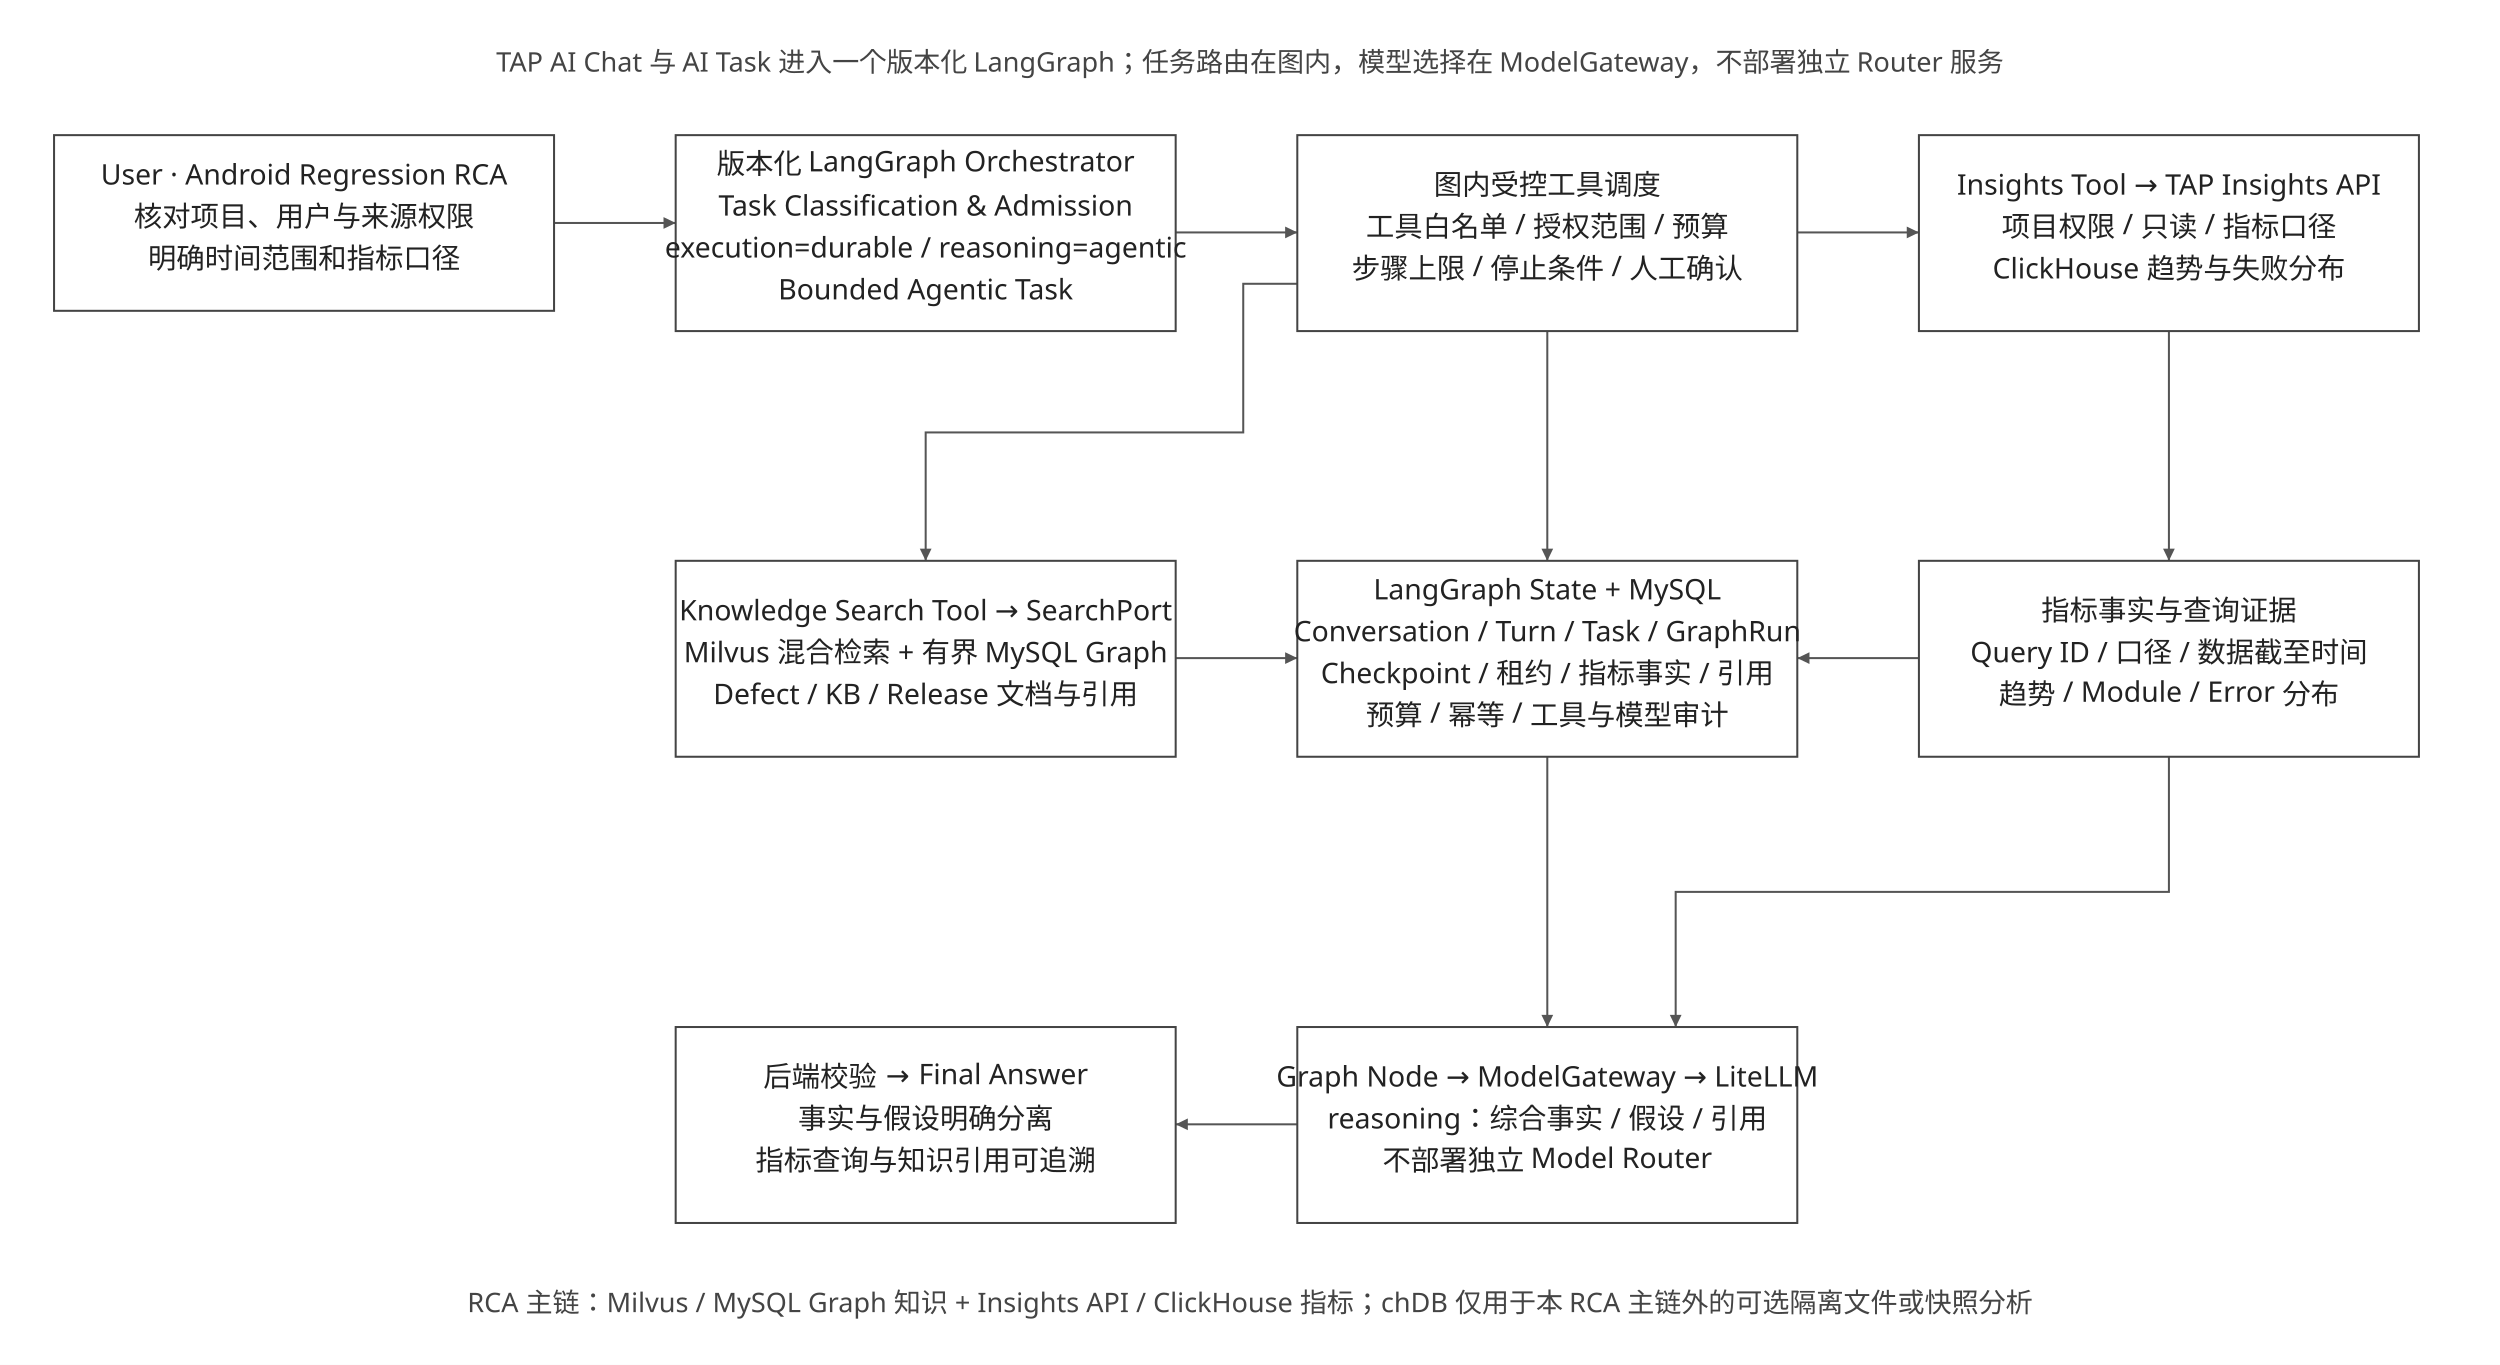
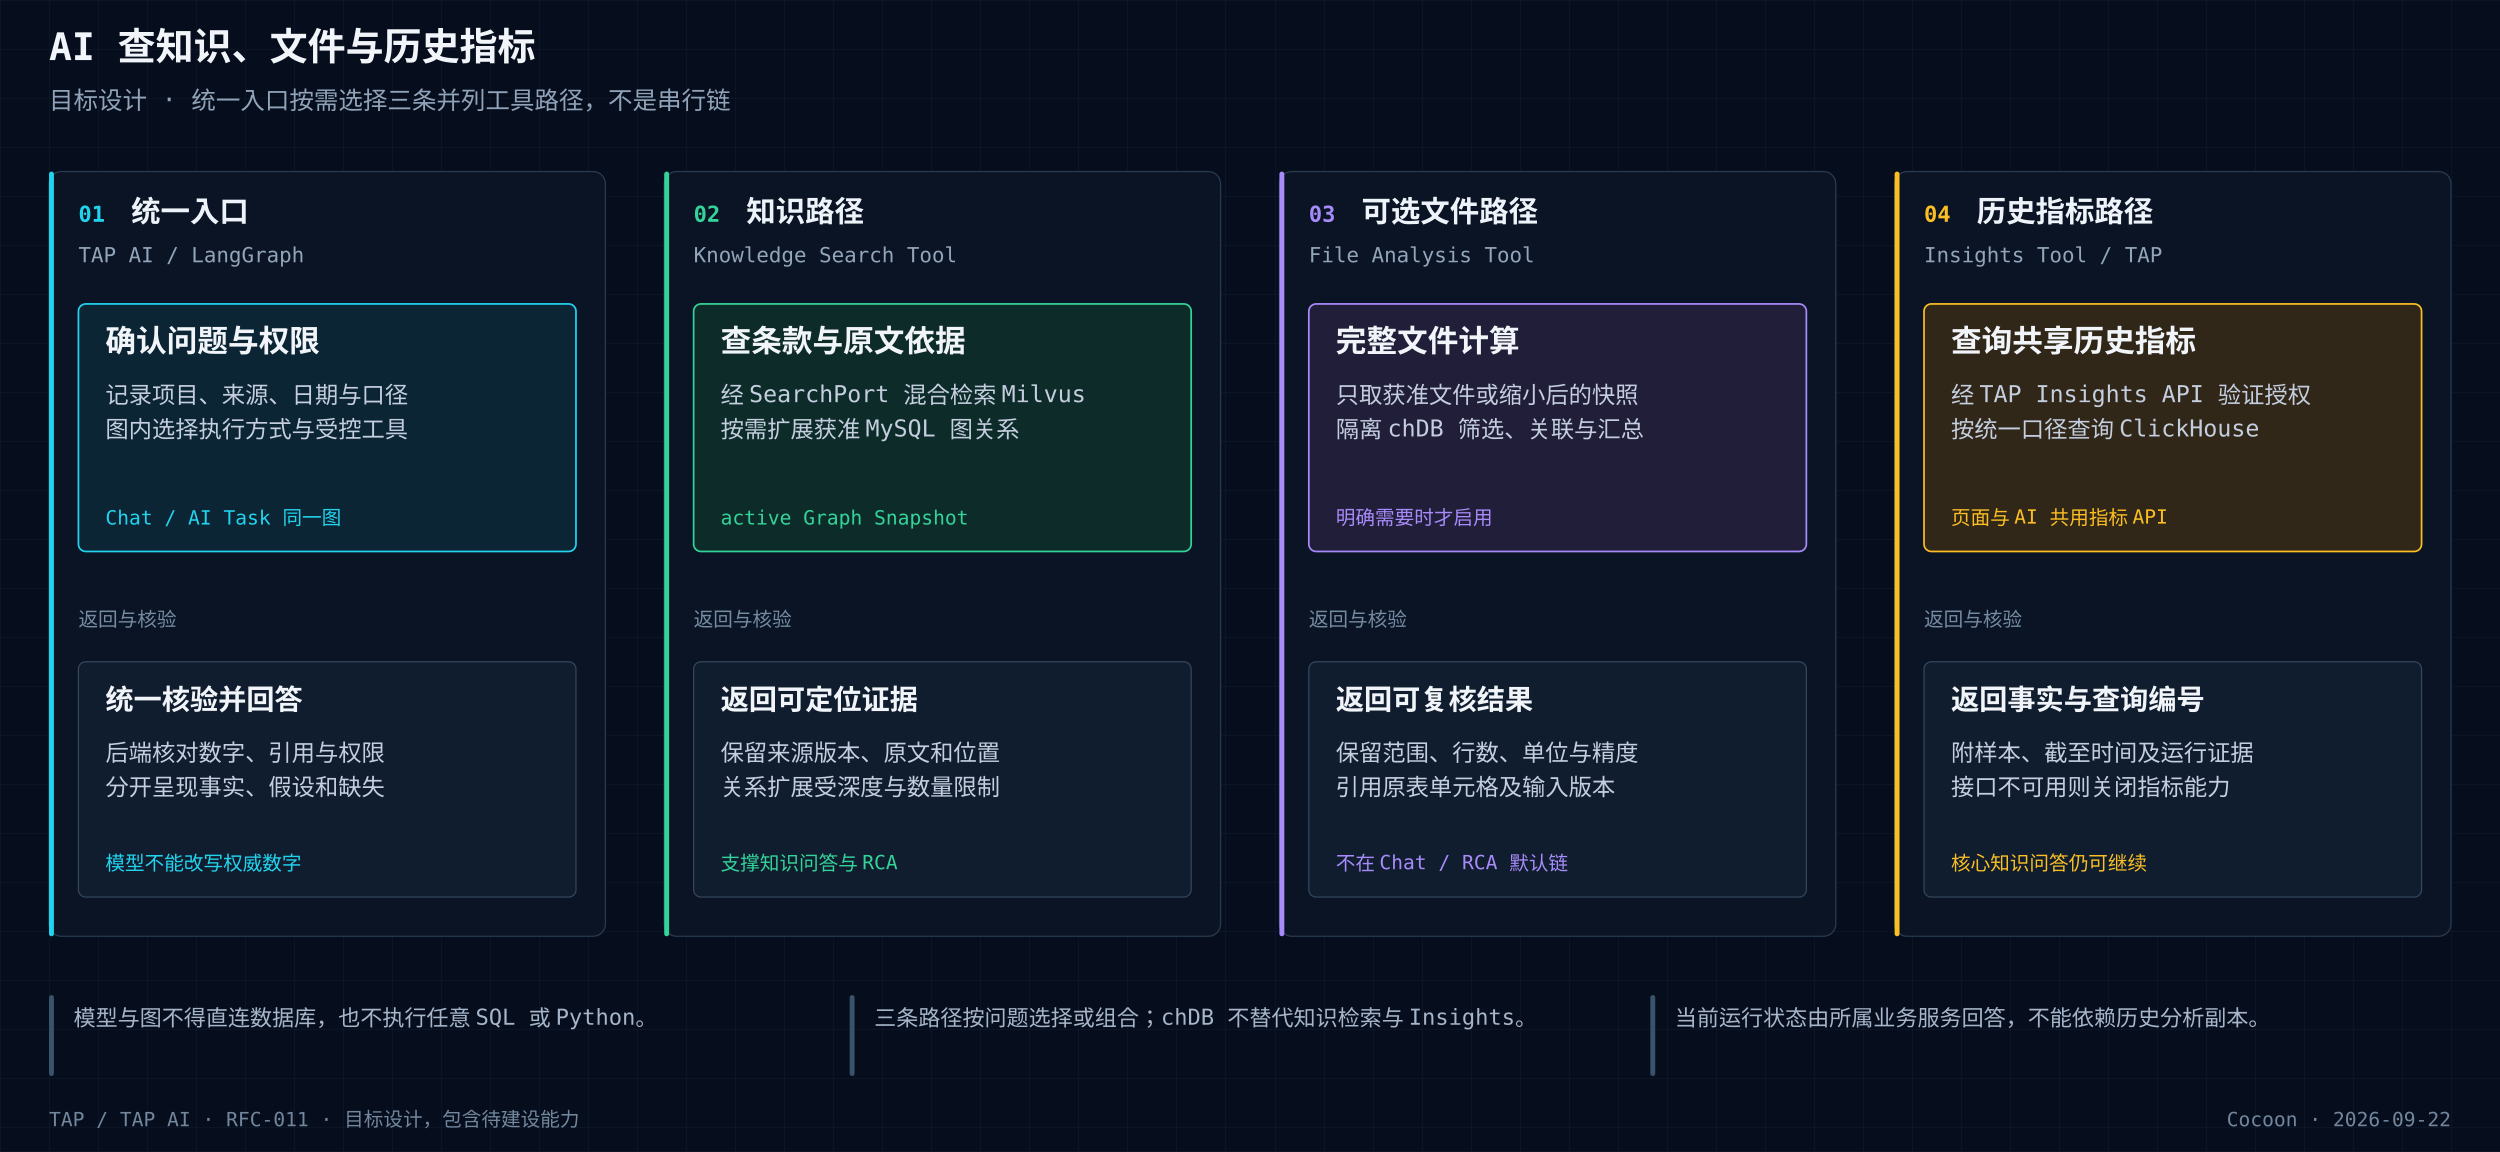
- <svg xmlns="http://www.w3.org/2000/svg" width="1850" height="1010" viewBox="0 0 1850 1010" role="img">
-   <rect width="100%" height="100%" fill="white" />
-   <polyline points="410.0,165.0 500.0,165.0" fill="none" stroke="#555" stroke-width="1.5" />
-   <polygon points="500.00,165.00 491.00,169.35 491.00,160.65" fill="#555" />
-   <polyline points="870.0,172.0 960.0,172.0" fill="none" stroke="#555" stroke-width="1.5" />
-   <polygon points="960.00,172.00 951.00,176.35 951.00,167.65" fill="#555" />
-   <polyline points="1330.0,172.0 1420.0,172.0" fill="none" stroke="#555" stroke-width="1.5" />
-   <polygon points="1420.00,172.00 1411.00,176.35 1411.00,167.65" fill="#555" />
-   <polyline points="1145.0,245.0 1145.0,415.0" fill="none" stroke="#555" stroke-width="1.5" />
-   <polygon points="1145.00,415.00 1140.65,406.00 1149.35,406.00" fill="#555" />
-   <polyline points="960.0,210.0 920.0,210.0 920.0,320.0 685.0,320.0 685.0,415.0" fill="none" stroke="#555" stroke-width="1.5" />
-   <polygon points="685.00,415.00 680.65,406.00 689.35,406.00" fill="#555" />
-   <polyline points="870.0,487.0 960.0,487.0" fill="none" stroke="#555" stroke-width="1.5" />
-   <polygon points="960.00,487.00 951.00,491.35 951.00,482.65" fill="#555" />
-   <polyline points="1605.0,245.0 1605.0,415.0" fill="none" stroke="#555" stroke-width="1.5" />
-   <polygon points="1605.00,415.00 1600.65,406.00 1609.35,406.00" fill="#555" />
-   <polyline points="1420.0,487.0 1330.0,487.0" fill="none" stroke="#555" stroke-width="1.5" />
-   <polygon points="1330.00,487.00 1339.00,482.65 1339.00,491.35" fill="#555" />
-   <polyline points="1145.0,560.0 1145.0,760.0" fill="none" stroke="#555" stroke-width="1.5" />
-   <polygon points="1145.00,760.00 1140.65,751.00 1149.35,751.00" fill="#555" />
-   <polyline points="1605.0,560.0 1605.0,660.0 1240.0,660.0 1240.0,760.0" fill="none" stroke="#555" stroke-width="1.5" />
-   <polygon points="1240.00,760.00 1235.65,751.00 1244.35,751.00" fill="#555" />
-   <polyline points="960.0,832.0 870.0,832.0" fill="none" stroke="#555" stroke-width="1.5" />
-   <polygon points="870.00,832.00 879.00,827.65 879.00,836.35" fill="#555" />
-   <rect x="40.0" y="100.0" width="370.0" height="130.0" fill="white" stroke="#444" stroke-width="1.5" />
-   <text x="225.0" y="136.56" text-anchor="middle" font-family="STHeiti, sans-serif" font-size="21" fill="#222">User · Android Regression RCA</text>
-   <text x="225.0" y="167.56" text-anchor="middle" font-family="STHeiti, sans-serif" font-size="21" fill="#222">核对项目、用户与来源权限</text>
-   <text x="225.0" y="198.56" text-anchor="middle" font-family="STHeiti, sans-serif" font-size="21" fill="#222">明确时间范围和指标口径</text>
-   <rect x="500.0" y="100.0" width="370.0" height="145.0" fill="white" stroke="#444" stroke-width="1.5" />
-   <text x="685.0" y="128.56" text-anchor="middle" font-family="STHeiti, sans-serif" font-size="21" fill="#222">版本化 LangGraph Orchestrator</text>
-   <text x="685.0" y="159.56" text-anchor="middle" font-family="STHeiti, sans-serif" font-size="21" fill="#222">Task Classification &amp; Admission</text>
-   <text x="685.0" y="190.56" text-anchor="middle" font-family="STHeiti, sans-serif" font-size="21" fill="#222">execution=durable / reasoning=agentic</text>
-   <text x="685.0" y="221.56" text-anchor="middle" font-family="STHeiti, sans-serif" font-size="21" fill="#222">Bounded Agentic Task</text>
-   <rect x="960.0" y="100.0" width="370.0" height="145.0" fill="white" stroke="#444" stroke-width="1.5" />
-   <text x="1145.0" y="144.06" text-anchor="middle" font-family="STHeiti, sans-serif" font-size="21" fill="#222">图内受控工具调度</text>
-   <text x="1145.0" y="175.06" text-anchor="middle" font-family="STHeiti, sans-serif" font-size="21" fill="#222">工具白名单 / 授权范围 / 预算</text>
-   <text x="1145.0" y="206.06" text-anchor="middle" font-family="STHeiti, sans-serif" font-size="21" fill="#222">步骤上限 / 停止条件 / 人工确认</text>
-   <rect x="1420.0" y="100.0" width="370.0" height="145.0" fill="white" stroke="#444" stroke-width="1.5" />
-   <text x="1605.0" y="144.06" text-anchor="middle" font-family="STHeiti, sans-serif" font-size="21" fill="#222">Insights Tool → TAP Insights API</text>
-   <text x="1605.0" y="175.06" text-anchor="middle" font-family="STHeiti, sans-serif" font-size="21" fill="#222">项目权限 / 只读 / 指标口径</text>
-   <text x="1605.0" y="206.06" text-anchor="middle" font-family="STHeiti, sans-serif" font-size="21" fill="#222">ClickHouse 趋势与失败分布</text>
-   <rect x="500.0" y="415.0" width="370.0" height="145.0" fill="white" stroke="#444" stroke-width="1.5" />
-   <text x="685.0" y="459.06" text-anchor="middle" font-family="STHeiti, sans-serif" font-size="21" fill="#222">Knowledge Search Tool → SearchPort</text>
-   <text x="685.0" y="490.06" text-anchor="middle" font-family="STHeiti, sans-serif" font-size="21" fill="#222">Milvus 混合检索 + 有界 MySQL Graph</text>
-   <text x="685.0" y="521.06" text-anchor="middle" font-family="STHeiti, sans-serif" font-size="21" fill="#222">Defect / KB / Release 文档与引用</text>
-   <rect x="960.0" y="415.0" width="370.0" height="145.0" fill="white" stroke="#444" stroke-width="1.5" />
-   <text x="1145.0" y="443.56" text-anchor="middle" font-family="STHeiti, sans-serif" font-size="21" fill="#222">LangGraph State + MySQL</text>
-   <text x="1145.0" y="474.56" text-anchor="middle" font-family="STHeiti, sans-serif" font-size="21" fill="#222">Conversation / Turn / Task / GraphRun</text>
-   <text x="1145.0" y="505.56" text-anchor="middle" font-family="STHeiti, sans-serif" font-size="21" fill="#222">Checkpoint / 租约 / 指标事实 / 引用</text>
-   <text x="1145.0" y="536.56" text-anchor="middle" font-family="STHeiti, sans-serif" font-size="21" fill="#222">预算 / 幂等 / 工具与模型审计</text>
-   <rect x="1420.0" y="415.0" width="370.0" height="145.0" fill="white" stroke="#444" stroke-width="1.5" />
-   <text x="1605.0" y="459.06" text-anchor="middle" font-family="STHeiti, sans-serif" font-size="21" fill="#222">指标事实与查询证据</text>
-   <text x="1605.0" y="490.06" text-anchor="middle" font-family="STHeiti, sans-serif" font-size="21" fill="#222">Query ID / 口径 / 数据截至时间</text>
-   <text x="1605.0" y="521.06" text-anchor="middle" font-family="STHeiti, sans-serif" font-size="21" fill="#222">趋势 / Module / Error 分布</text>
-   <rect x="500.0" y="760.0" width="370.0" height="145.0" fill="white" stroke="#444" stroke-width="1.5" />
-   <text x="685.0" y="804.06" text-anchor="middle" font-family="STHeiti, sans-serif" font-size="21" fill="#222">后端校验 → Final Answer</text>
-   <text x="685.0" y="835.06" text-anchor="middle" font-family="STHeiti, sans-serif" font-size="21" fill="#222">事实与假设明确分离</text>
-   <text x="685.0" y="866.06" text-anchor="middle" font-family="STHeiti, sans-serif" font-size="21" fill="#222">指标查询与知识引用可追溯</text>
-   <rect x="960.0" y="760.0" width="370.0" height="145.0" fill="white" stroke="#444" stroke-width="1.5" />
-   <text x="1145.0" y="804.06" text-anchor="middle" font-family="STHeiti, sans-serif" font-size="21" fill="#222">Graph Node → ModelGateway → LiteLLM</text>
-   <text x="1145.0" y="835.06" text-anchor="middle" font-family="STHeiti, sans-serif" font-size="21" fill="#222">reasoning：综合事实 / 假设 / 引用</text>
-   <text x="1145.0" y="866.06" text-anchor="middle" font-family="STHeiti, sans-serif" font-size="21" fill="#222">不部署独立 Model Router</text>
-   <text x="925.0" y="53.0" text-anchor="middle" font-family="STHeiti, sans-serif" font-size="20" fill="#444">TAP AI Chat 与 AI Task 进入一个版本化 LangGraph；任务路由在图内，模型选择在 ModelGateway，不部署独立 Router 服务</text>
-   <text x="925.0" y="971.0" text-anchor="middle" font-family="STHeiti, sans-serif" font-size="20" fill="#444">RCA 主链：Milvus / MySQL Graph 知识 + Insights API / ClickHouse 指标；chDB 仅用于本 RCA 主链外的可选隔离文件或快照分析</text>
+ <svg xmlns="http://www.w3.org/2000/svg" viewBox="0 0 2040 940" role="img" aria-label="AI 查知识、文件与历史指标">
+   <style>text{font-family:"JetBrains Mono","PingFang SC","Microsoft YaHei",monospace}</style>
+   <defs>
+     <marker id="arrow" markerWidth="9" markerHeight="7" refX="8" refY="3.5" orient="auto">
+       <path d="M0 0L9 3.5L0 7" fill="#8398af" />
+     </marker>
+     <pattern id="grid" width="40" height="40" patternUnits="userSpaceOnUse">
+       <path d="M40 0H0V40" fill="none" stroke="#162338" stroke-width=".5" />
+     </pattern>
+   </defs>
+   <rect width="2040" height="940" fill="#060e1d" />
+   <rect width="2040" height="940" fill="url(#grid)" />
+   <text x="40" y="49" fill="#f1f5f9" font-size="31" font-weight="600" text-anchor="start">AI 查知识、文件与历史指标</text>
+   <text x="40" y="89" fill="#91a3b9" font-size="20" font-weight="400" text-anchor="start">目标设计 · 统一入口按需选择三条并列工具路径，不是串行链</text>
+   <g data-domain="domain-0">
+     <rect x="40.0" y="140" width="454.0" height="624" rx="10" fill="#0a1424" stroke="#2a3b50" stroke-width="1" />
+     <rect x="40.0" y="140" width="4" height="624" rx="2" fill="#22d3ee" stroke="none" stroke-width="1" />
+     <text x="64.0" y="181" fill="#22d3ee" font-size="18" font-weight="600" text-anchor="start">01</text>
+     <text x="107.0" y="181" fill="#eef3fa" font-size="24" font-weight="600" text-anchor="start">统一入口</text>
+     <text x="64.0" y="214" fill="#92a5bb" font-size="17" font-weight="400" text-anchor="start">TAP AI / LangGraph</text>
+   </g>
+   <g data-domain="domain-1">
+     <rect x="542.0" y="140" width="454.0" height="624" rx="10" fill="#0a1424" stroke="#2a3b50" stroke-width="1" />
+     <rect x="542.0" y="140" width="4" height="624" rx="2" fill="#34d399" stroke="none" stroke-width="1" />
+     <text x="566.0" y="181" fill="#34d399" font-size="18" font-weight="600" text-anchor="start">02</text>
+     <text x="609.0" y="181" fill="#eef3fa" font-size="24" font-weight="600" text-anchor="start">知识路径</text>
+     <text x="566.0" y="214" fill="#92a5bb" font-size="17" font-weight="400" text-anchor="start">Knowledge Search Tool</text>
+   </g>
+   <g data-domain="domain-2">
+     <rect x="1044.0" y="140" width="454.0" height="624" rx="10" fill="#0a1424" stroke="#2a3b50" stroke-width="1" />
+     <rect x="1044.0" y="140" width="4" height="624" rx="2" fill="#a78bfa" stroke="none" stroke-width="1" />
+     <text x="1068.0" y="181" fill="#a78bfa" font-size="18" font-weight="600" text-anchor="start">03</text>
+     <text x="1111.0" y="181" fill="#eef3fa" font-size="24" font-weight="600" text-anchor="start">可选文件路径</text>
+     <text x="1068.0" y="214" fill="#92a5bb" font-size="17" font-weight="400" text-anchor="start">File Analysis Tool</text>
+   </g>
+   <g data-domain="domain-3">
+     <rect x="1546.0" y="140" width="454.0" height="624" rx="10" fill="#0a1424" stroke="#2a3b50" stroke-width="1" />
+     <rect x="1546.0" y="140" width="4" height="624" rx="2" fill="#fbbf24" stroke="none" stroke-width="1" />
+     <text x="1570.0" y="181" fill="#fbbf24" font-size="18" font-weight="600" text-anchor="start">04</text>
+     <text x="1613.0" y="181" fill="#eef3fa" font-size="24" font-weight="600" text-anchor="start">历史指标路径</text>
+     <text x="1570.0" y="214" fill="#92a5bb" font-size="17" font-weight="400" text-anchor="start">Insights Tool / TAP</text>
+   </g>
+   <g data-node="0-main">
+     <rect x="64.0" y="248" width="406.0" height="202" rx="6" fill="#0b2535" stroke="#22d3ee" stroke-width="1.4" />
+     <text x="86.0" y="287" fill="#f1f5f9" font-size="25" font-weight="600" text-anchor="start">确认问题与权限</text>
+     <text x="86.0" y="329" fill="#c4cede" font-size="19" font-weight="400" text-anchor="start">记录项目、来源、日期与口径</text>
+     <text x="86.0" y="357" fill="#c4cede" font-size="19" font-weight="400" text-anchor="start">图内选择执行方式与受控工具</text>
+     <text x="86.0" y="428" fill="#22d3ee" font-size="16" font-weight="400" text-anchor="start">Chat / AI Task 同一图</text>
+   </g>
+   <g data-node="0-detail">
+     <rect x="64.0" y="540" width="406.0" height="192" rx="6" fill="#101d2e" stroke="#35465d" stroke-width="1" />
+     <text x="86.0" y="579" fill="#f1f5f9" font-size="23" font-weight="600" text-anchor="start">统一核验并回答</text>
+     <text x="86.0" y="621" fill="#c4cede" font-size="19" font-weight="400" text-anchor="start">后端核对数字、引用与权限</text>
+     <text x="86.0" y="649" fill="#c4cede" font-size="19" font-weight="400" text-anchor="start">分开呈现事实、假设和缺失</text>
+     <text x="86.0" y="710" fill="#22d3ee" font-size="16" font-weight="400" text-anchor="start">模型不能改写权威数字</text>
+   </g>
+   <text x="64.0" y="511" fill="#758ba3" font-size="16" font-weight="400" text-anchor="start">返回与核验</text>
+   <g data-node="1-main">
+     <rect x="566.0" y="248" width="406.0" height="202" rx="6" fill="#0d2c29" stroke="#34d399" stroke-width="1.4" />
+     <text x="588.0" y="287" fill="#f1f5f9" font-size="25" font-weight="600" text-anchor="start">查条款与原文依据</text>
+     <text x="588.0" y="329" fill="#c4cede" font-size="19" font-weight="400" text-anchor="start">经 SearchPort 混合检索 Milvus</text>
+     <text x="588.0" y="357" fill="#c4cede" font-size="19" font-weight="400" text-anchor="start">按需扩展获准 MySQL 图关系</text>
+     <text x="588.0" y="428" fill="#34d399" font-size="16" font-weight="400" text-anchor="start">active Graph Snapshot</text>
+   </g>
+   <g data-node="1-detail">
+     <rect x="566.0" y="540" width="406.0" height="192" rx="6" fill="#101d2e" stroke="#35465d" stroke-width="1" />
+     <text x="588.0" y="579" fill="#f1f5f9" font-size="23" font-weight="600" text-anchor="start">返回可定位证据</text>
+     <text x="588.0" y="621" fill="#c4cede" font-size="19" font-weight="400" text-anchor="start">保留来源版本、原文和位置</text>
+     <text x="588.0" y="649" fill="#c4cede" font-size="19" font-weight="400" text-anchor="start">关系扩展受深度与数量限制</text>
+     <text x="588.0" y="710" fill="#34d399" font-size="16" font-weight="400" text-anchor="start">支撑知识问答与 RCA</text>
+   </g>
+   <text x="566.0" y="511" fill="#758ba3" font-size="16" font-weight="400" text-anchor="start">返回与核验</text>
+   <g data-node="2-main">
+     <rect x="1068.0" y="248" width="406.0" height="202" rx="6" fill="#211e39" stroke="#a78bfa" stroke-width="1.4" />
+     <text x="1090.0" y="287" fill="#f1f5f9" font-size="25" font-weight="600" text-anchor="start">完整文件计算</text>
+     <text x="1090.0" y="329" fill="#c4cede" font-size="19" font-weight="400" text-anchor="start">只取获准文件或缩小后的快照</text>
+     <text x="1090.0" y="357" fill="#c4cede" font-size="19" font-weight="400" text-anchor="start">隔离 chDB 筛选、关联与汇总</text>
+     <text x="1090.0" y="428" fill="#a78bfa" font-size="16" font-weight="400" text-anchor="start">明确需要时才启用</text>
+   </g>
+   <g data-node="2-detail">
+     <rect x="1068.0" y="540" width="406.0" height="192" rx="6" fill="#101d2e" stroke="#35465d" stroke-width="1" />
+     <text x="1090.0" y="579" fill="#f1f5f9" font-size="23" font-weight="600" text-anchor="start">返回可复核结果</text>
+     <text x="1090.0" y="621" fill="#c4cede" font-size="19" font-weight="400" text-anchor="start">保留范围、行数、单位与精度</text>
+     <text x="1090.0" y="649" fill="#c4cede" font-size="19" font-weight="400" text-anchor="start">引用原表单元格及输入版本</text>
+     <text x="1090.0" y="710" fill="#a78bfa" font-size="16" font-weight="400" text-anchor="start">不在 Chat / RCA 默认链</text>
+   </g>
+   <text x="1068.0" y="511" fill="#758ba3" font-size="16" font-weight="400" text-anchor="start">返回与核验</text>
+   <g data-node="3-main">
+     <rect x="1570.0" y="248" width="406.0" height="202" rx="6" fill="#302719" stroke="#fbbf24" stroke-width="1.4" />
+     <text x="1592.0" y="287" fill="#f1f5f9" font-size="25" font-weight="600" text-anchor="start">查询共享历史指标</text>
+     <text x="1592.0" y="329" fill="#c4cede" font-size="19" font-weight="400" text-anchor="start">经 TAP Insights API 验证授权</text>
+     <text x="1592.0" y="357" fill="#c4cede" font-size="19" font-weight="400" text-anchor="start">按统一口径查询 ClickHouse</text>
+     <text x="1592.0" y="428" fill="#fbbf24" font-size="16" font-weight="400" text-anchor="start">页面与 AI 共用指标 API</text>
+   </g>
+   <g data-node="3-detail">
+     <rect x="1570.0" y="540" width="406.0" height="192" rx="6" fill="#101d2e" stroke="#35465d" stroke-width="1" />
+     <text x="1592.0" y="579" fill="#f1f5f9" font-size="23" font-weight="600" text-anchor="start">返回事实与查询编号</text>
+     <text x="1592.0" y="621" fill="#c4cede" font-size="19" font-weight="400" text-anchor="start">附样本、截至时间及运行证据</text>
+     <text x="1592.0" y="649" fill="#c4cede" font-size="19" font-weight="400" text-anchor="start">接口不可用则关闭指标能力</text>
+     <text x="1592.0" y="710" fill="#fbbf24" font-size="16" font-weight="400" text-anchor="start">核心知识问答仍可继续</text>
+   </g>
+   <text x="1570.0" y="511" fill="#758ba3" font-size="16" font-weight="400" text-anchor="start">返回与核验</text>
+   <rect x="40.0" y="812" width="4" height="66" rx="2" fill="#39536b" stroke="none" stroke-width="1" />
+   <text x="60.0" y="837" fill="#a6b5c9" font-size="18" font-weight="400" text-anchor="start">模型与图不得直连数据库，也不执行任意 SQL 或 Python。</text>
+   <rect x="693.333" y="812" width="4" height="66" rx="2" fill="#39536b" stroke="none" stroke-width="1" />
+   <text x="713.333" y="837" fill="#a6b5c9" font-size="18" font-weight="400" text-anchor="start">三条路径按问题选择或组合；chDB 不替代知识检索与 Insights。</text>
+   <rect x="1346.667" y="812" width="4" height="66" rx="2" fill="#39536b" stroke="none" stroke-width="1" />
+   <text x="1366.667" y="837" fill="#a6b5c9" font-size="18" font-weight="400" text-anchor="start">当前运行状态由所属业务服务回答，不能依赖历史分析副本。</text>
+   <text x="40" y="919" fill="#72869d" font-size="16" font-weight="400" text-anchor="start">TAP / TAP AI  ·  RFC-011  ·  目标设计，包含待建设能力</text>
+   <text x="2000" y="919" fill="#72869d" font-size="16" font-weight="400" text-anchor="end">Cocoon  ·  2026-09-22</text>
</svg>
